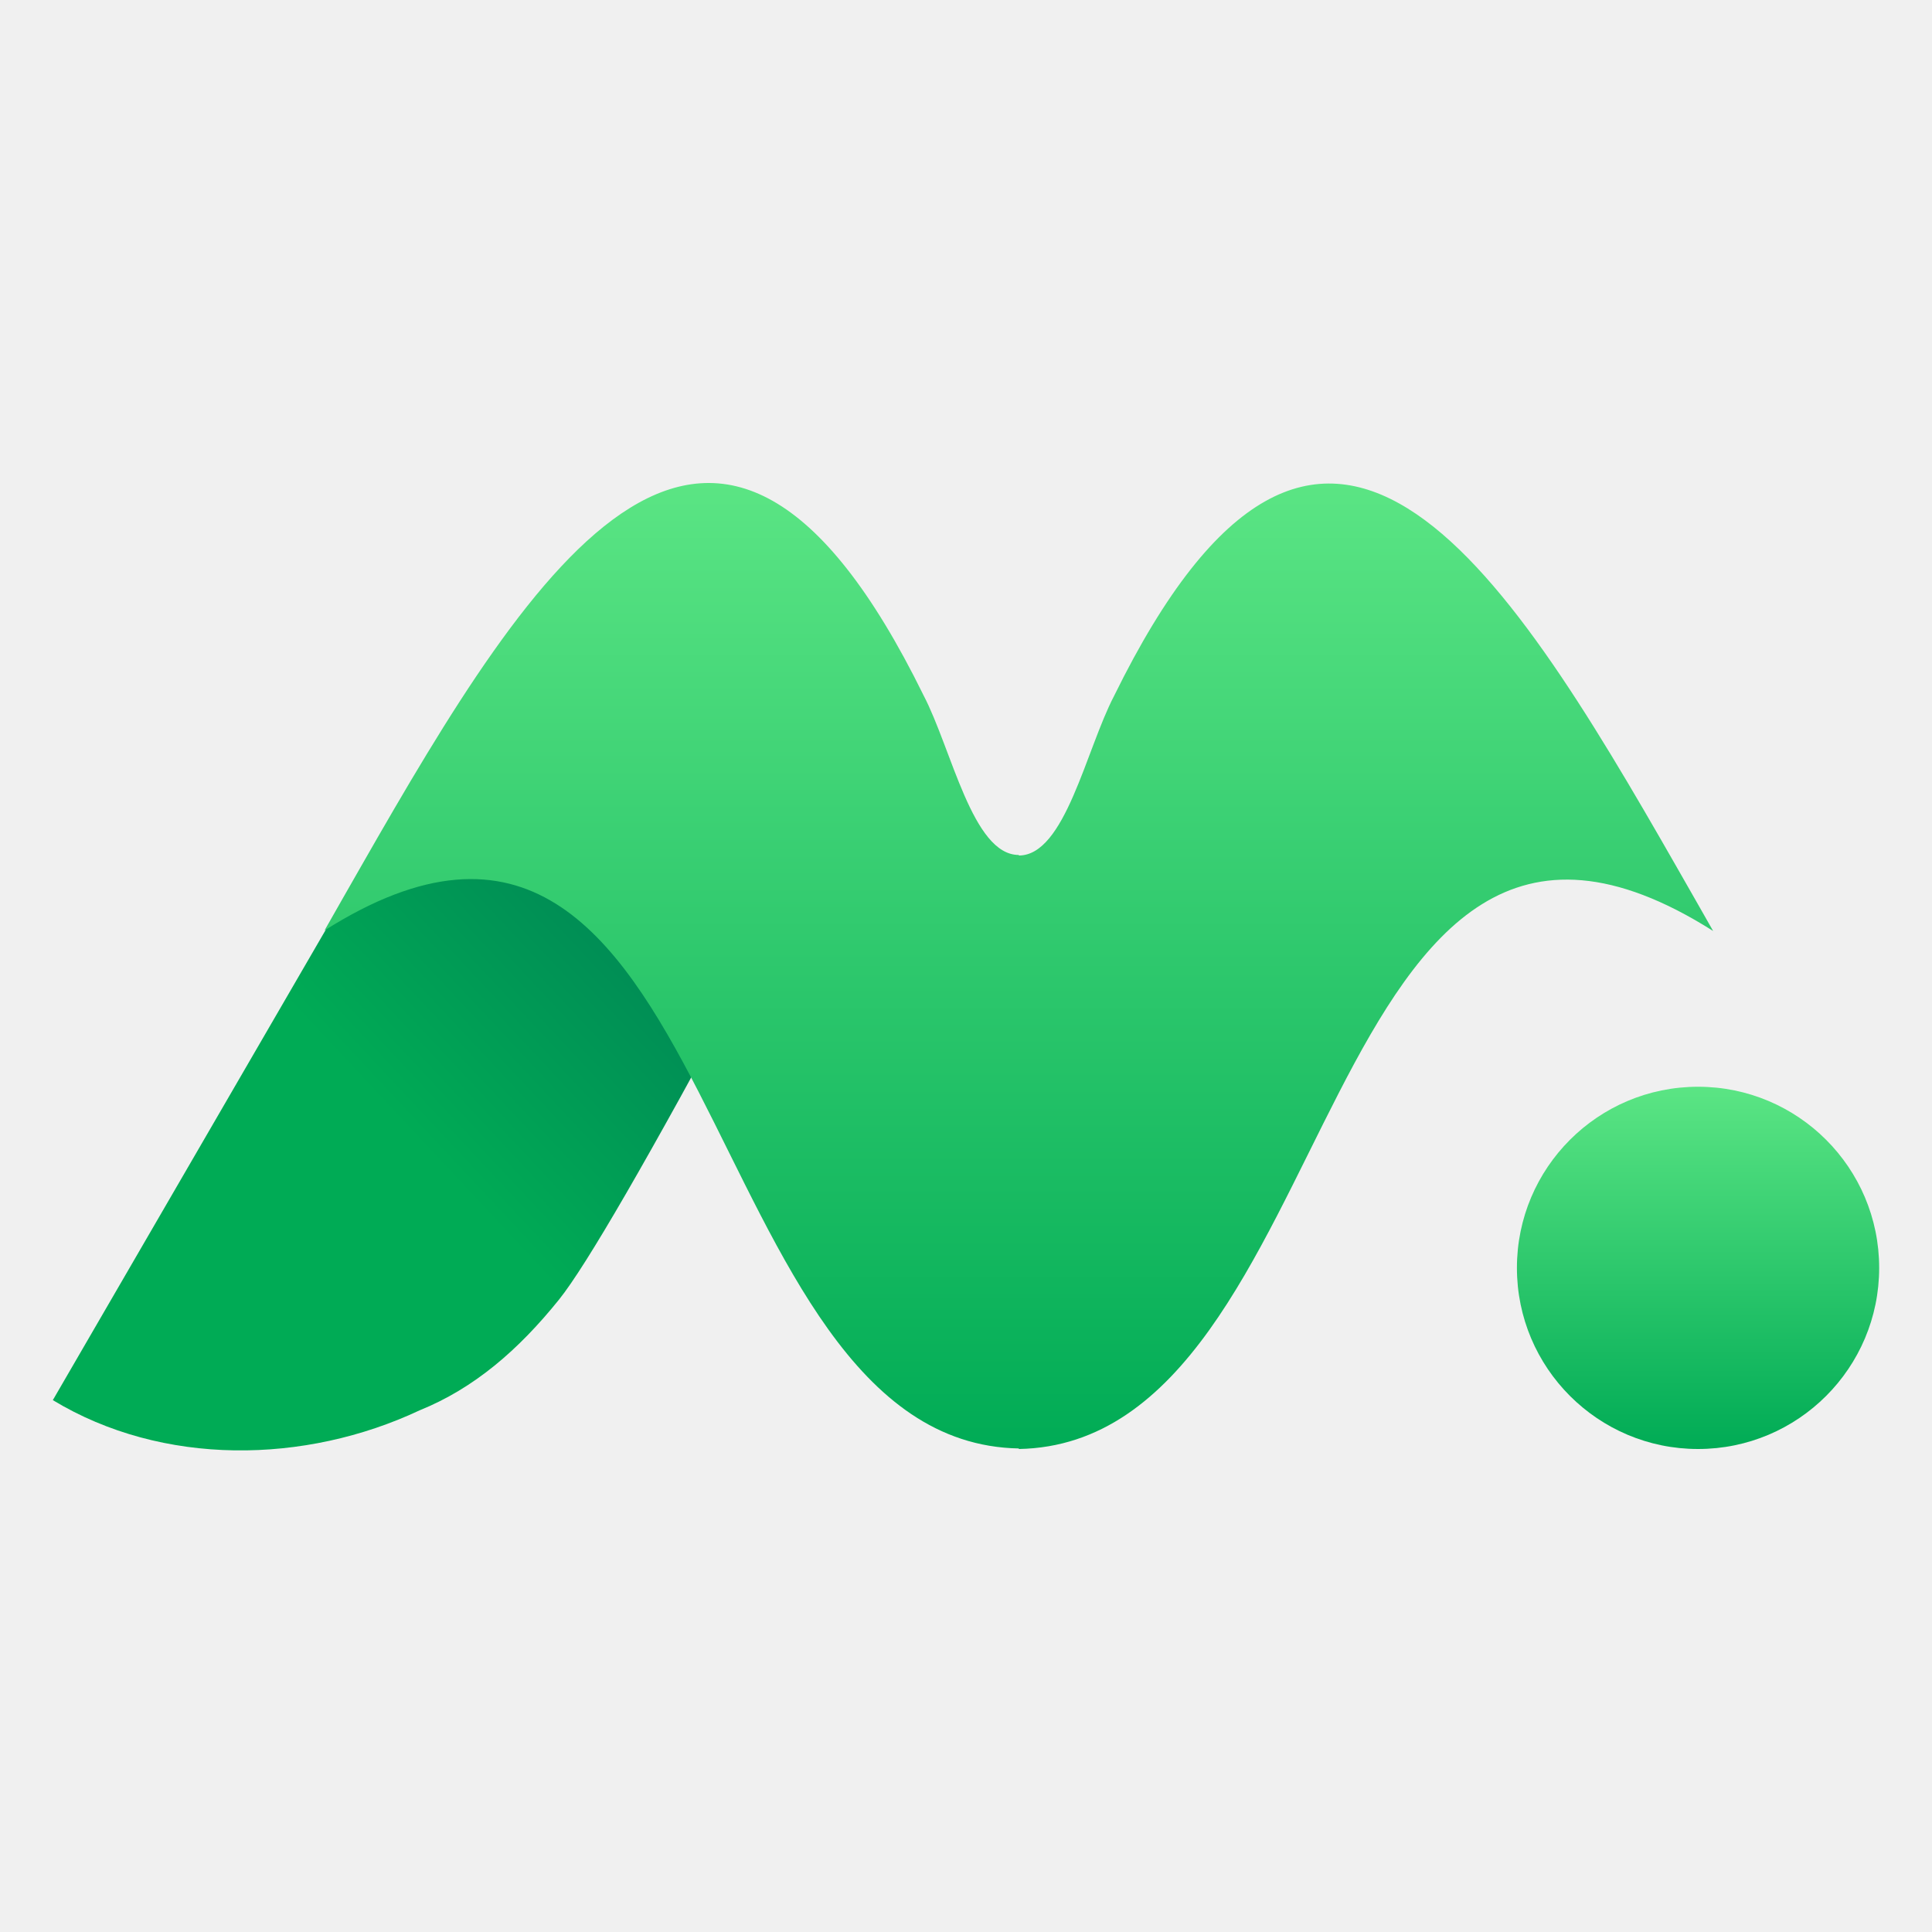
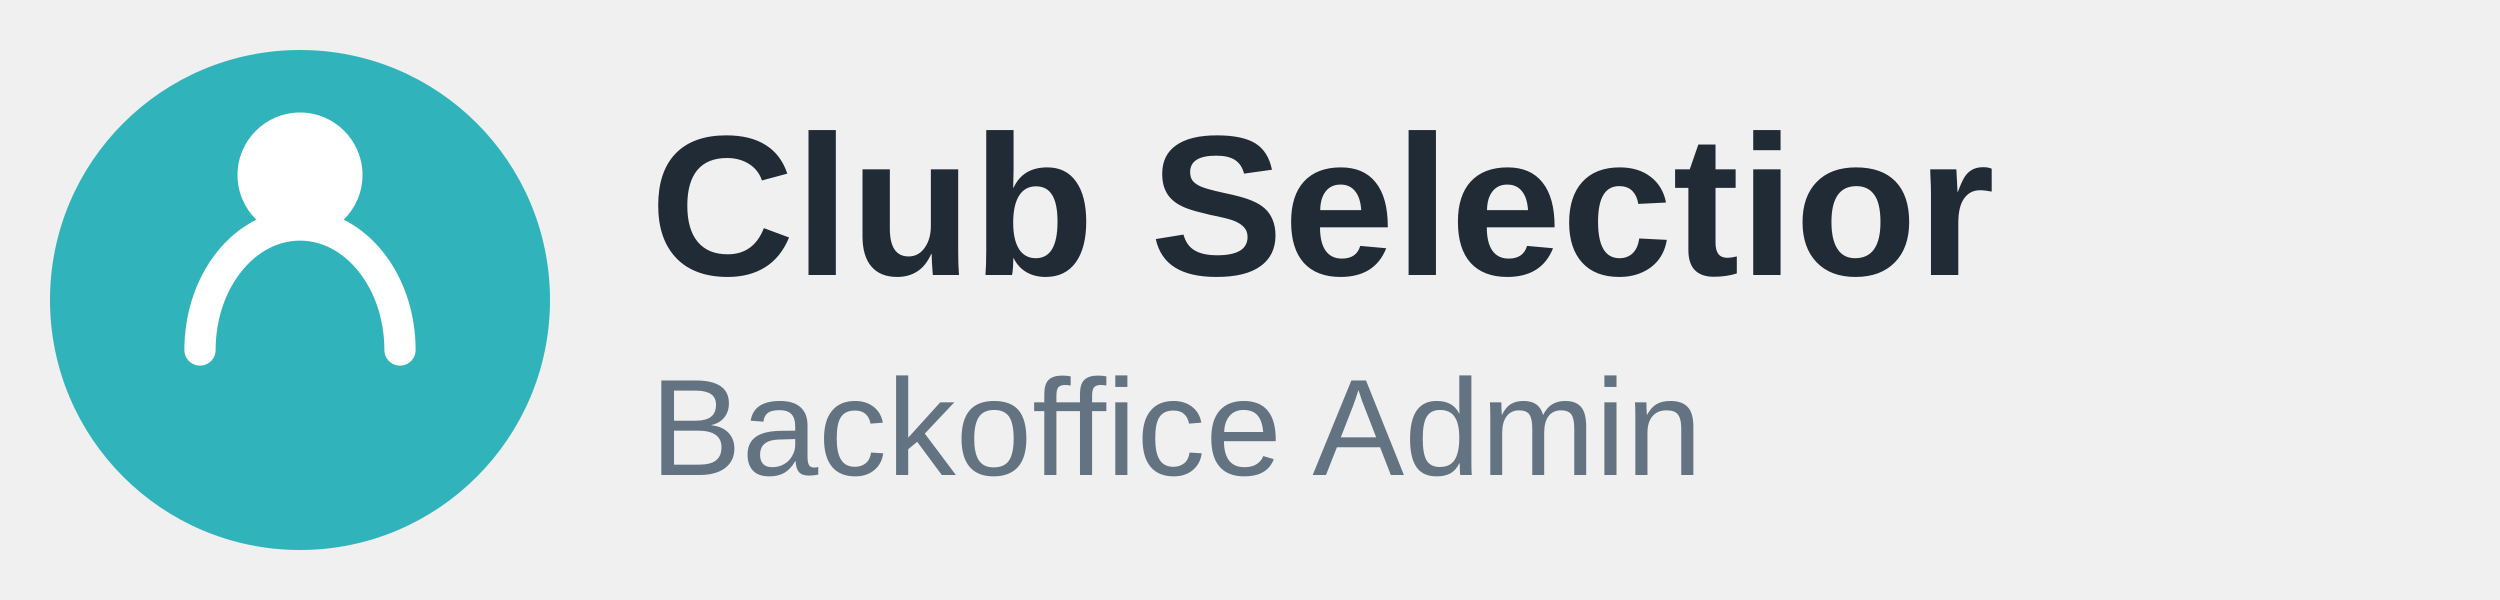
- <svg xmlns="http://www.w3.org/2000/svg" height="512" viewBox="0 0 512 512" width="512">
-   <linearGradient id="a" x1="100%" x2="50%" y1="5.663%" y2="50%">
-     <stop offset="0" stop-color="#007b55" />
-     <stop offset="1" stop-color="#00ab55" />
-   </linearGradient>
-   <linearGradient id="b" x1="50%" x2="50%" y1="0%" y2="100%">
-     <stop offset="0" stop-color="#5be584" />
-     <stop offset="1" stop-color="#00ab55" />
-   </linearGradient>
-   <g fill="none" fill-rule="evenodd" transform="translate(14 128)">
-     <path d="m92.807 83.107c44.289 22.889 46.308 23.935 46.401 23.98.012.009.642.333 44.793 23.153-26.072 48.54-42.693 77.266-49.868 86.179-10.759 13.37-22.495 23.493-36.93 29.334-30.346 14.262-68.07 14.929-97.202-2.704z" fill="url(#a)" />
-     <g fill="url(#b)">
-       <path d="m430.31 101.726c-46.271-80.956-94.1-157.228-149.043-45.344-7.516 14.383-12.995 42.337-25.267 42.337v-.142c-12.272 0-17.749-27.953-25.265-42.337-54.945-111.885-102.774-35.612-149.045 45.344-3.482 6.105-6.827 11.932-9.69 16.996 106.038-67.127 97.11 135.666 184 137.278v.142c86.891-1.611 77.962-204.405 184-137.28-2.861-5.062-6.206-10.889-9.69-16.994" />
-       <path d="m436 256c26.509 0 48-21.491 48-48s-21.491-48-48-48-48 21.491-48 48 21.491 48 48 48" />
-     </g>
-   </g>
+ <svg xmlns="http://www.w3.org/2000/svg" width="200" height="48" viewBox="0 0 200 48" fill="none">
+   <circle cx="24" cy="24" r="20" fill="#31B3BB" />
+   <path d="M16 28C16 22.477 19.582 18 24 18C28.418 18 32 22.477 32 28" stroke="white" stroke-width="2.5" stroke-linecap="round" />
+   <circle cx="24" cy="14" r="5" fill="white" />
+   <text x="52" y="22" fill="#212B36" font-family="Segoe UI, Arial, sans-serif" font-size="16" font-weight="700">Club Selectior</text>
+   <text x="52" y="38" fill="#637381" font-family="Segoe UI, Arial, sans-serif" font-size="11" font-weight="500">Backoffice Admin</text>
</svg>
